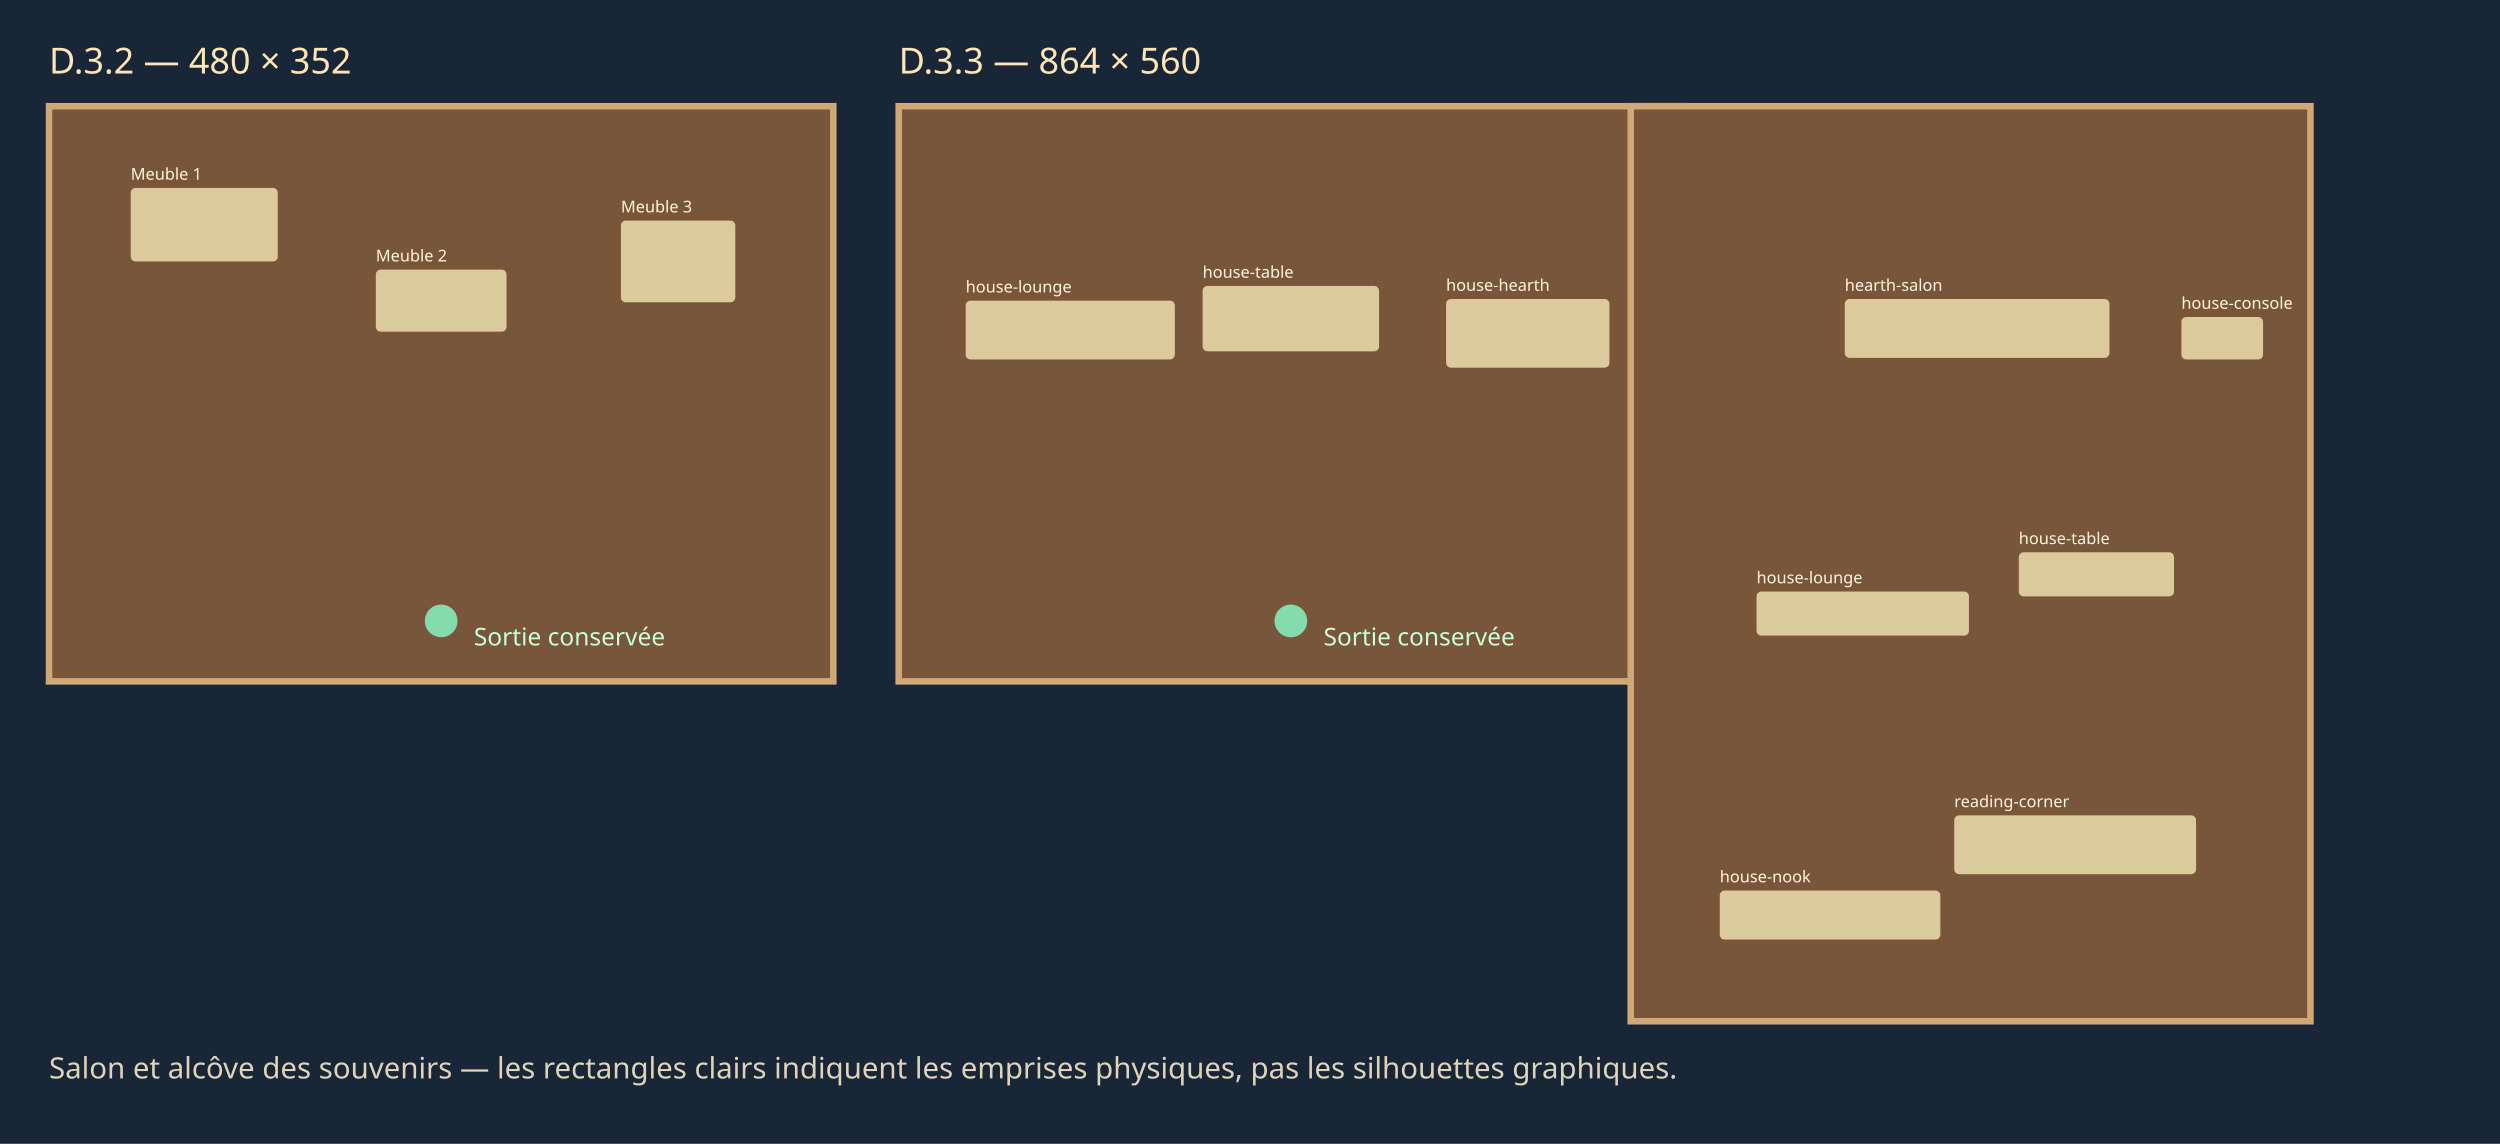
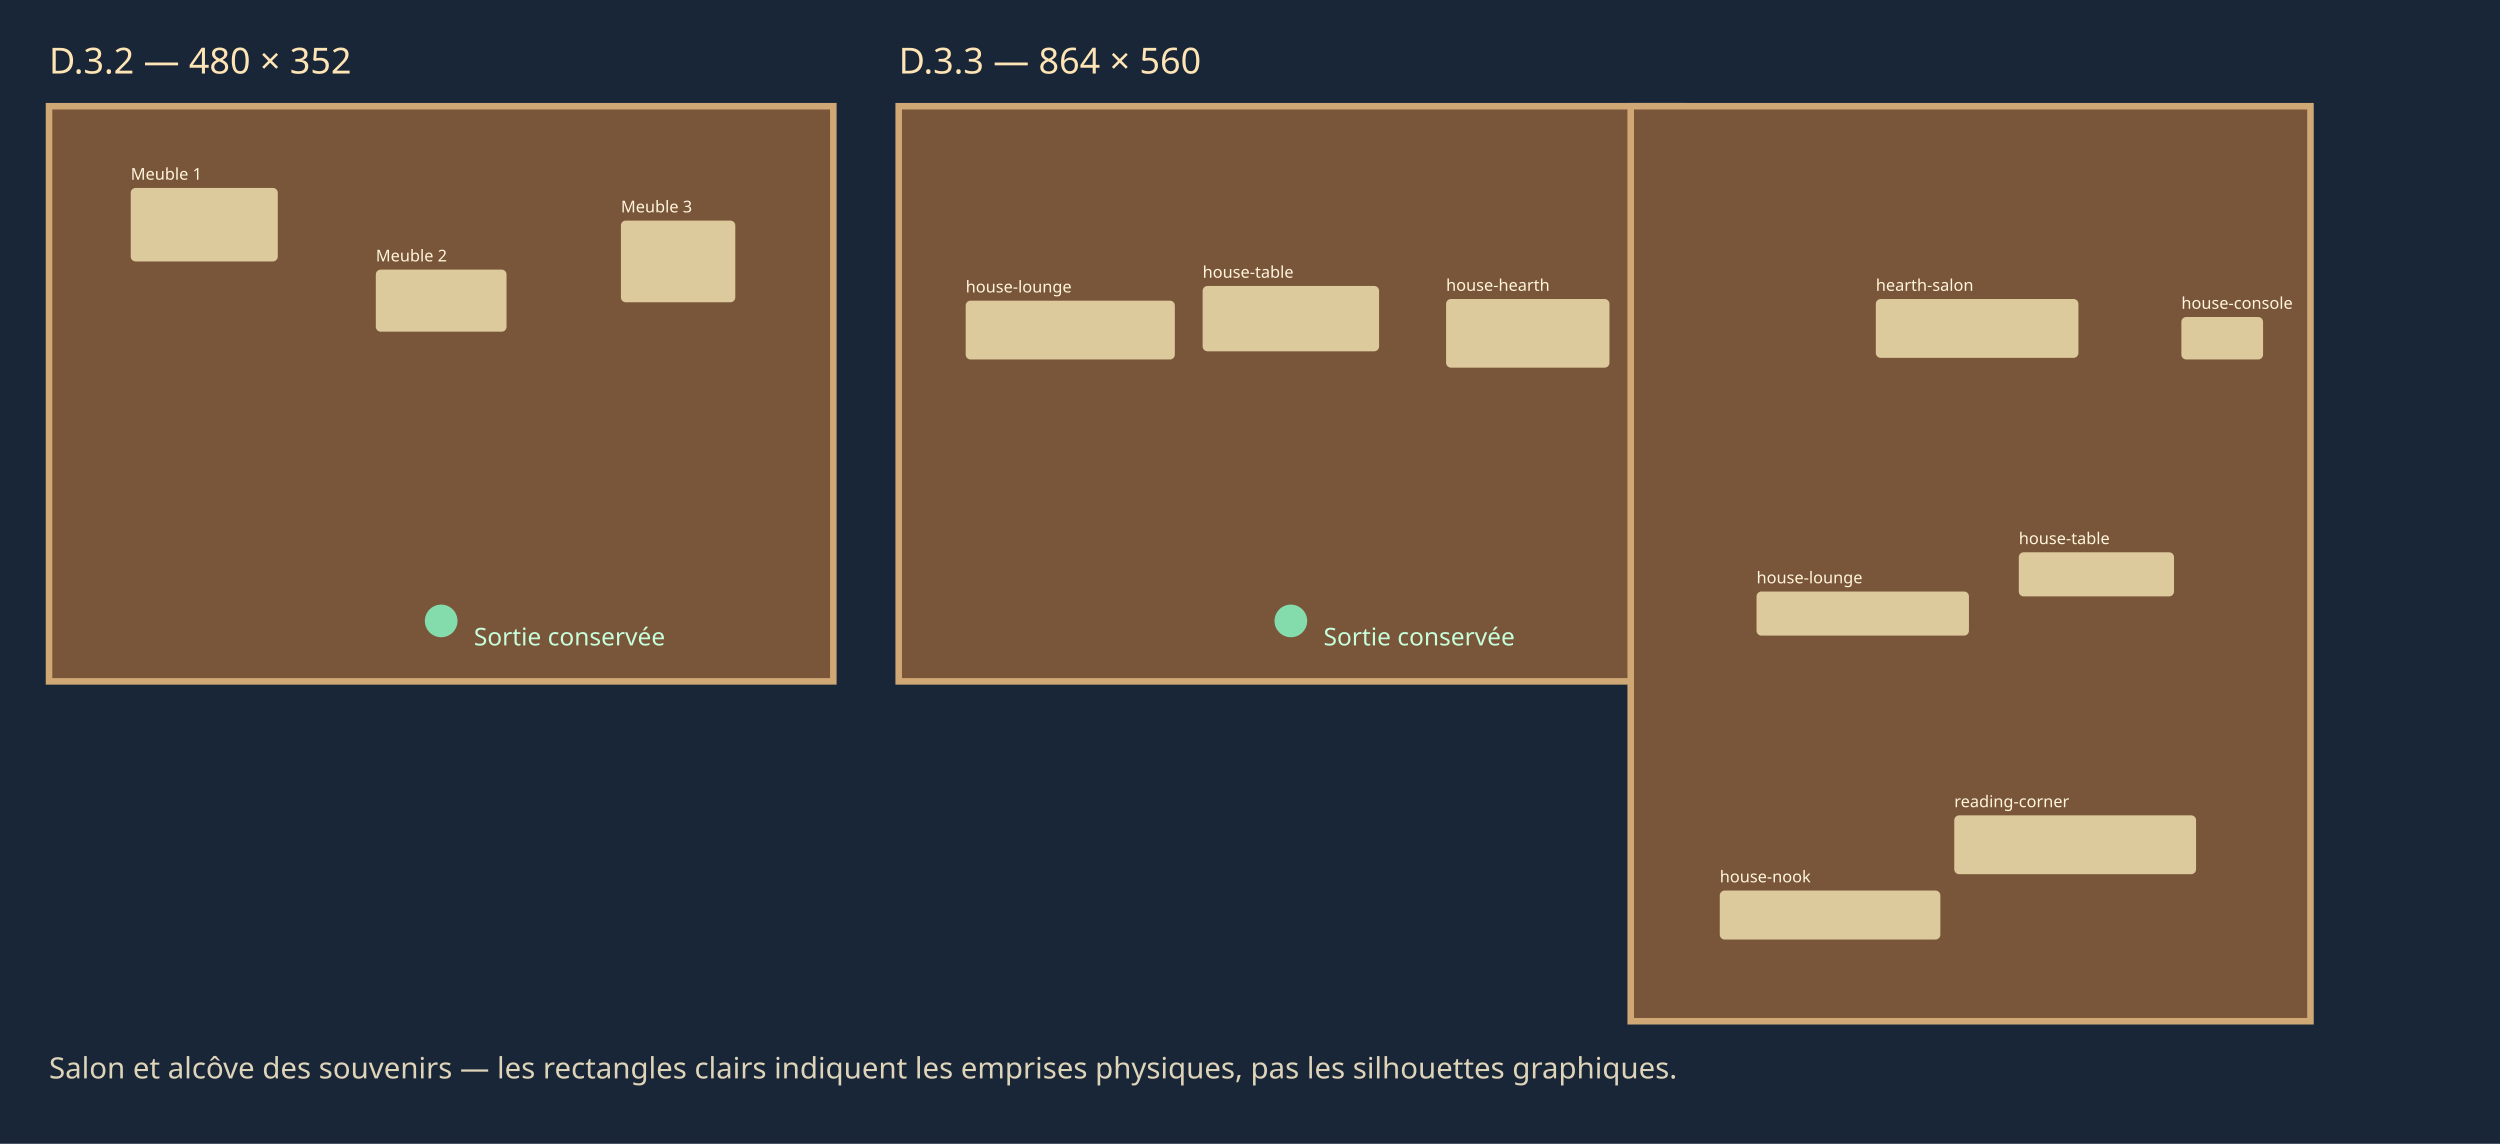
<svg xmlns="http://www.w3.org/2000/svg" viewBox="0 0 1530 700">
  <rect width="1530" height="700" fill="#192637" />
  <g font-family="sans-serif">
    <g transform="translate(30,65)">
      <text x="0" y="-20" fill="#ffe5b5" font-size="22">D.3.2 — 480 × 352</text>
      <rect x="0" y="0" width="480" height="352" fill="#795539" stroke="#d0a875" stroke-width="4" />
      <rect x="50" y="50" width="90" height="45" rx="3" fill="#dcc99c" />
      <text x="50" y="45" fill="#fff6dd" font-size="10">Meuble 1</text>
      <rect x="200" y="100" width="80" height="38" rx="3" fill="#dcc99c" />
      <text x="200" y="95" fill="#fff6dd" font-size="10">Meuble 2</text>
      <rect x="350" y="70" width="70" height="50" rx="3" fill="#dcc99c" />
      <text x="350" y="65" fill="#fff6dd" font-size="10">Meuble 3</text>
      <circle cx="240" cy="315" r="10" fill="#84dbac" />
      <text x="260" y="330" fill="#c7ffdc" font-size="15">Sortie conservée</text>
    </g>
    <g transform="translate(550,65)">
      <text x="0" y="-20" fill="#ffe5b5" font-size="22">D.3.3 — 864 × 560</text>
      <rect x="0" y="0" width="480" height="352" fill="#795539" stroke="#d0a875" stroke-width="4" />
      <rect x="448" y="0" width="416" height="560" fill="#795539" stroke="#d0a875" stroke-width="4" />
      <rect x="41" y="119" width="128" height="36" rx="3" fill="#dcc99c" />
      <text x="41" y="114" fill="#fff6dd" font-size="10">house-lounge</text>
      <rect x="186" y="110" width="108" height="40" rx="3" fill="#dcc99c" />
      <text x="186" y="105" fill="#fff6dd" font-size="10">house-table</text>
      <rect x="335" y="118" width="100" height="42" rx="3" fill="#dcc99c" />
      <text x="335" y="113" fill="#fff6dd" font-size="10">house-hearth</text>
-       <rect x="579" y="118" width="162" height="36" rx="3" fill="#dcc99c" />
-       <text x="579" y="113" fill="#fff6dd" font-size="10">hearth-salon</text>
+       <rect x="598" y="118" width="124" height="36" rx="3" fill="#dcc99c" />
+       <text x="598" y="113" fill="#fff6dd" font-size="10">hearth-salon</text>
      <rect x="646" y="434" width="148" height="36" rx="3" fill="#dcc99c" />
      <text x="646" y="429" fill="#fff6dd" font-size="10">reading-corner</text>
      <rect x="525" y="297" width="130" height="27" rx="3" fill="#dcc99c" />
      <text x="525" y="292" fill="#fff6dd" font-size="10">house-lounge</text>
      <rect x="685.5" y="273" width="95" height="27" rx="3" fill="#dcc99c" />
      <text x="685.5" y="268" fill="#fff6dd" font-size="10">house-table</text>
      <rect x="785" y="129" width="50" height="26" rx="3" fill="#dcc99c" />
      <text x="785" y="124" fill="#fff6dd" font-size="10">house-console</text>
      <rect x="502.5" y="480" width="135" height="30" rx="3" fill="#dcc99c" />
      <text x="502.5" y="475" fill="#fff6dd" font-size="10">house-nook</text>
      <circle cx="240" cy="315" r="10" fill="#84dbac" />
      <text x="260" y="330" fill="#c7ffdc" font-size="15">Sortie conservée</text>
    </g>
    <text x="30" y="660" fill="#ded4b9" font-size="18">Salon et alcôve des souvenirs — les rectangles clairs indiquent les emprises physiques, pas les silhouettes graphiques.</text>
  </g>
</svg>
